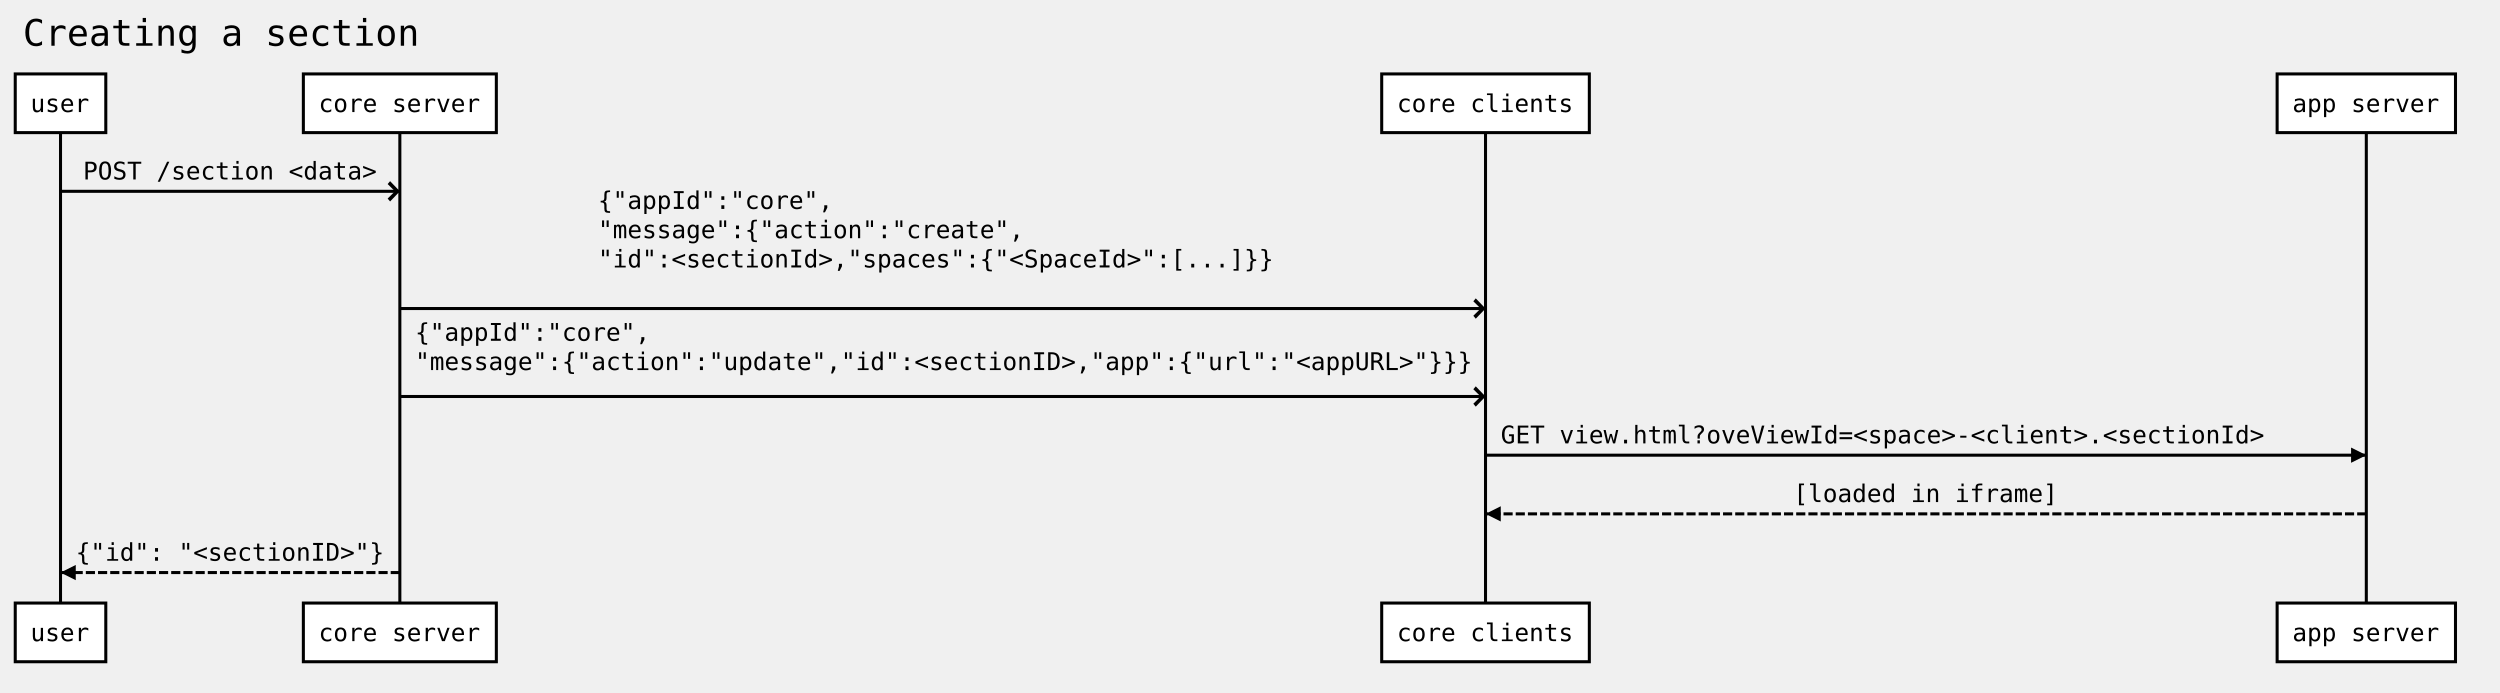
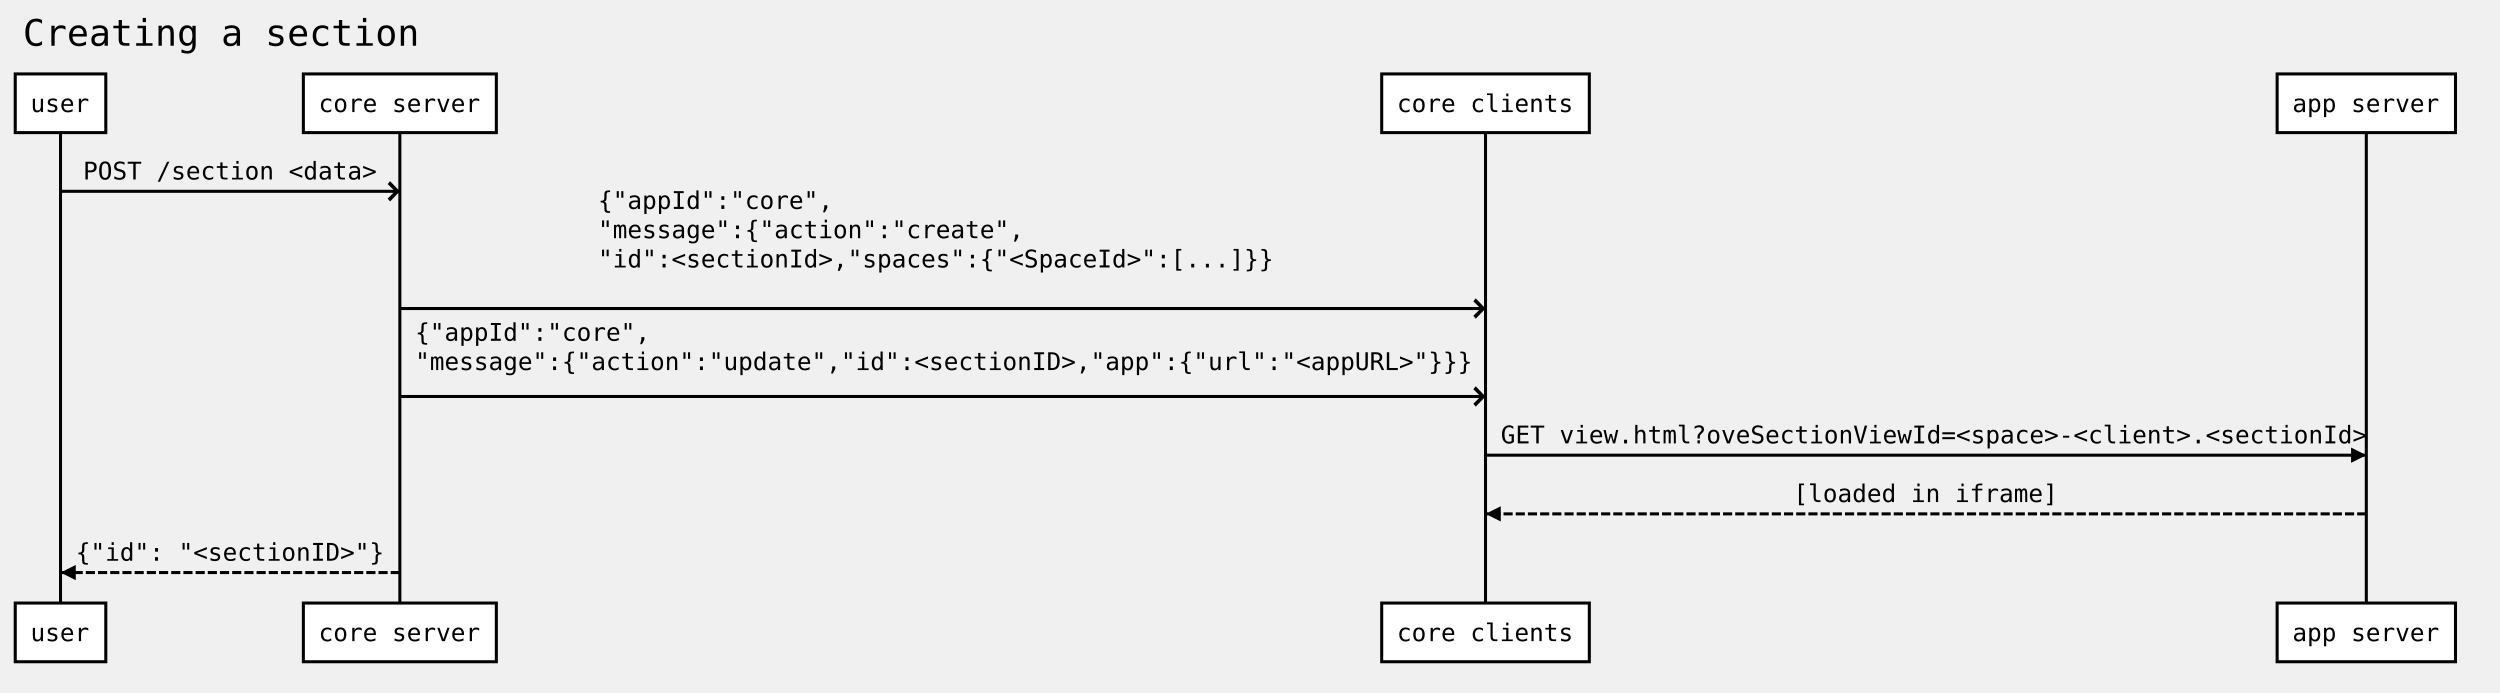
<svg xmlns="http://www.w3.org/2000/svg" width="1640" height="454">
  <style type="text/css">
.title rect {
	visibility: hidden;
}


.title text {
	font-family: Gill Sans, Helvetics !important;
	font-size: 24px !important;
}
</style>
  <defs>
    <marker viewBox="0 0 5 5" markerWidth="5" markerHeight="5" orient="auto" refX="5" refY="2.5" id="markerArrowBlock">
      <path d="M 0 0 L 5 2.5 L 0 5 z" />
    </marker>
    <marker viewBox="0 0 9.6 16" markerWidth="4" markerHeight="16" orient="auto" refX="9.6" refY="8" id="markerArrowOpen">
      <path d="M 9.6,8 1.92,16 0,13.7 5.76,8 0,2.286 1.92,0 9.6,8 z" />
    </marker>
  </defs>
  <g class="title">
    <rect x="10" y="10" width="183.8" height="28.5" style="stroke-width: 2;" stroke="#000000" fill="#ffffff" />
    <text x="15.5" y="30" style="font-size: 16px; font-family: Andale Mono, monospace;">
      <tspan x="15">Creating a section</tspan>
    </text>
  </g>
  <g class="actor">
    <rect x="10" y="48.5" width="59.4" height="38.5" style="stroke-width: 2;" stroke="#000000" fill="#ffffff" />
    <text x="20.5" y="73.5" style="font-size: 16px; font-family: Andale Mono, monospace;">
      <tspan x="20">user</tspan>
    </text>
  </g>
  <g class="actor">
    <rect x="10" y="395.6" width="59.4" height="38.5" style="stroke-width: 2;" stroke="#000000" fill="#ffffff" />
    <text x="20.5" y="420.6" style="font-size: 16px; font-family: Andale Mono, monospace;">
      <tspan x="20">user</tspan>
    </text>
  </g>
  <line x1="39.7" x2="39.7" y1="87" y2="395.6" style="stroke-width: 2;" stroke="#000000" fill="none" />
  <g class="actor">
    <rect x="199" y="48.5" width="126.6" height="38.5" style="stroke-width: 2;" stroke="#000000" fill="#ffffff" />
    <text x="209.5" y="73.5" style="font-size: 16px; font-family: Andale Mono, monospace;">
      <tspan x="209">core server</tspan>
    </text>
  </g>
  <g class="actor">
    <rect x="199" y="395.6" width="126.6" height="38.5" style="stroke-width: 2;" stroke="#000000" fill="#ffffff" />
    <text x="209.5" y="420.6" style="font-size: 16px; font-family: Andale Mono, monospace;">
      <tspan x="209">core server</tspan>
    </text>
  </g>
  <line x1="262.3" x2="262.3" y1="87" y2="395.6" style="stroke-width: 2;" stroke="#000000" fill="none" />
  <g class="actor">
    <rect x="906.4" y="48.5" width="136.2" height="38.5" style="stroke-width: 2;" stroke="#000000" fill="#ffffff" />
    <text x="916.9" y="73.5" style="font-size: 16px; font-family: Andale Mono, monospace;">
      <tspan x="916.4">core clients</tspan>
    </text>
  </g>
  <g class="actor">
    <rect x="906.4" y="395.6" width="136.2" height="38.5" style="stroke-width: 2;" stroke="#000000" fill="#ffffff" />
    <text x="916.9" y="420.6" style="font-size: 16px; font-family: Andale Mono, monospace;">
      <tspan x="916.4">core clients</tspan>
    </text>
  </g>
  <line x1="974.5" x2="974.5" y1="87" y2="395.6" style="stroke-width: 2;" stroke="#000000" fill="none" />
  <g class="actor">
    <rect x="1493.8" y="48.5" width="117" height="38.5" style="stroke-width: 2;" stroke="#000000" fill="#ffffff" />
    <text x="1504.3" y="73.5" style="font-size: 16px; font-family: Andale Mono, monospace;">
      <tspan x="1503.8">app server</tspan>
    </text>
  </g>
  <g class="actor">
    <rect x="1493.8" y="395.6" width="117" height="38.5" style="stroke-width: 2;" stroke="#000000" fill="#ffffff" />
    <text x="1504.3" y="420.6" style="font-size: 16px; font-family: Andale Mono, monospace;">
      <tspan x="1503.8">app server</tspan>
    </text>
  </g>
  <line x1="1552.3" x2="1552.3" y1="87" y2="395.6" style="stroke-width: 2;" stroke="#000000" fill="none" />
  <g class="signal">
    <text x="55" y="117.75" style="font-size: 16px; font-family: Andale Mono, monospace;">
      <tspan x="54.5">POST /section &lt;data&gt;</tspan>
    </text>
    <line x1="39.7" x2="262.3" y1="125.5" y2="125.5" style="stroke-width: 2; marker-end: url(&quot;#markerArrowOpen&quot;);" stroke="#000000" fill="none" />
  </g>
  <g class="signal">
    <text x="392.8" y="137.05" style="font-size: 16px; font-family: Andale Mono, monospace;">
      <tspan x="392.3">{"appId":"core",</tspan>
      <tspan dy="1.2em" x="392.3">"message":{"action":"create",</tspan>
      <tspan dy="1.2em" x="392.3">"id":&lt;sectionId&gt;,"spaces":{"&lt;SpaceId&gt;":[...]}}</tspan>
    </text>
    <line x1="262.3" x2="974.5" y1="202.4" y2="202.4" style="stroke-width: 2; marker-end: url(&quot;#markerArrowOpen&quot;);" stroke="#000000" fill="none" />
  </g>
  <g class="signal">
    <text x="272.8" y="223.55" style="font-size: 16px; font-family: Andale Mono, monospace;">
      <tspan x="272.3">{"appId":"core",</tspan>
      <tspan dy="1.2em" x="272.3">"message":{"action":"update","id":&lt;sectionID&gt;,"app":{"url":"&lt;appURL&gt;"}}}</tspan>
    </text>
    <line x1="262.3" x2="974.5" y1="260.1" y2="260.1" style="stroke-width: 2; marker-end: url(&quot;#markerArrowOpen&quot;);" stroke="#000000" fill="none" />
  </g>
  <g class="signal">
    <text x="985" y="290.85" style="font-size: 16px; font-family: Andale Mono, monospace;">
-       <tspan x="984.5">GET view.html?oveViewId=&lt;space&gt;-&lt;client&gt;.&lt;sectionId&gt;</tspan>
+       <tspan x="984.5">GET view.html?oveSectionViewId=&lt;space&gt;-&lt;client&gt;.&lt;sectionId&gt;</tspan>
    </text>
    <line x1="974.5" x2="1552.3" y1="298.6" y2="298.6" style="stroke-width: 2; marker-end: url(&quot;#markerArrowBlock&quot;);" stroke="#000000" fill="none" />
  </g>
  <g class="signal">
    <text x="1177" y="329.35" style="font-size: 16px; font-family: Andale Mono, monospace;">
      <tspan x="1176.5">[loaded in iframe]</tspan>
    </text>
    <line x1="1552.3" x2="974.5" y1="337.1" y2="337.1" style="stroke-width: 2; stroke-dasharray: 6, 2; marker-end: url(&quot;#markerArrowBlock&quot;);" stroke="#000000" fill="none" />
  </g>
  <g class="signal">
    <text x="50.2" y="367.85" style="font-size: 16px; font-family: Andale Mono, monospace;">
      <tspan x="49.7">{"id": "&lt;sectionID&gt;"}</tspan>
    </text>
    <line x1="262.3" x2="39.7" y1="375.6" y2="375.6" style="stroke-width: 2; stroke-dasharray: 6, 2; marker-end: url(&quot;#markerArrowBlock&quot;);" stroke="#000000" fill="none" />
  </g>
</svg>
